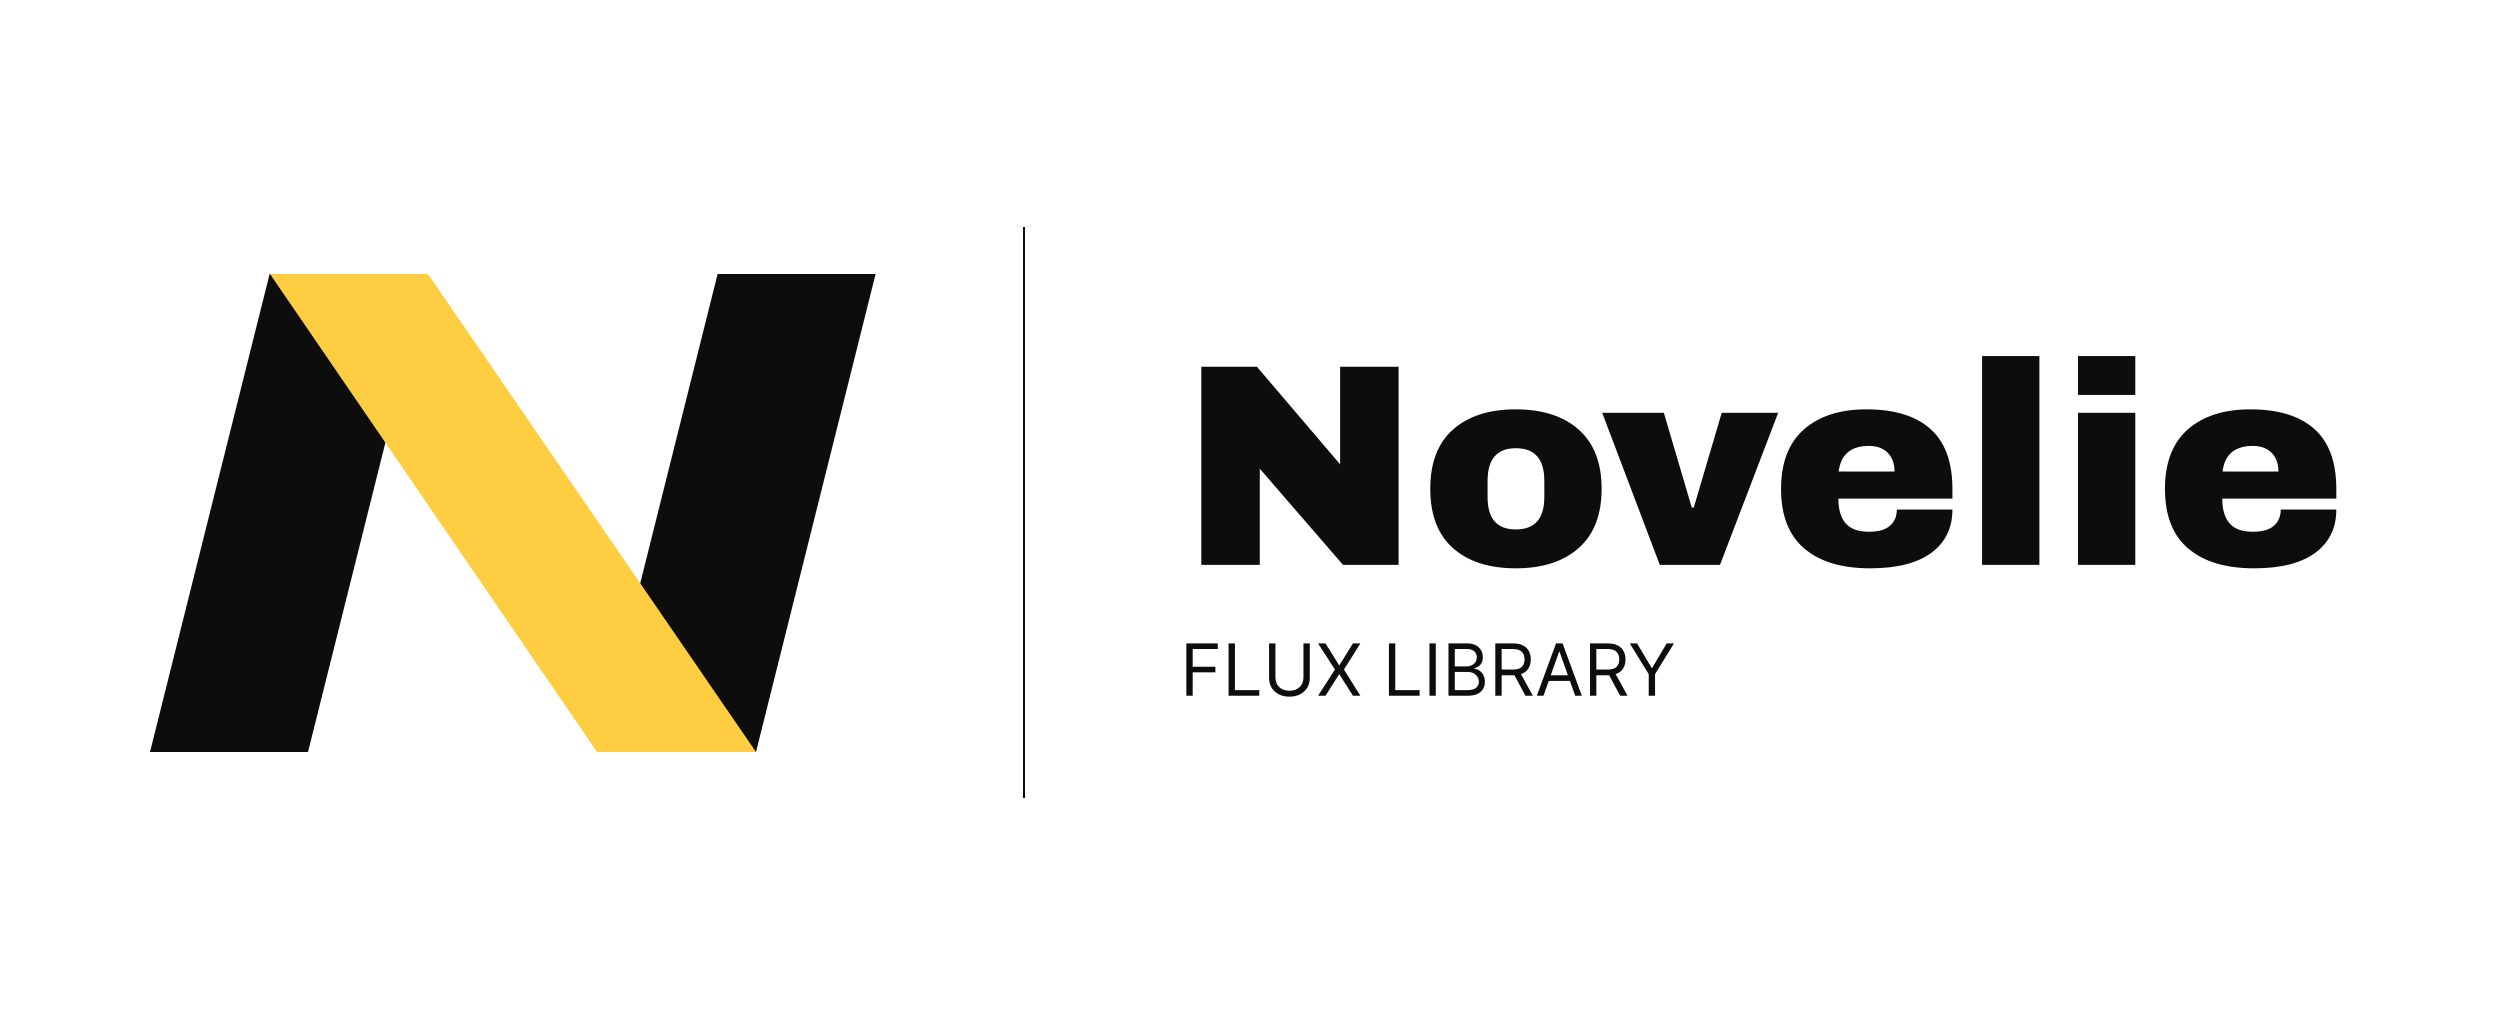
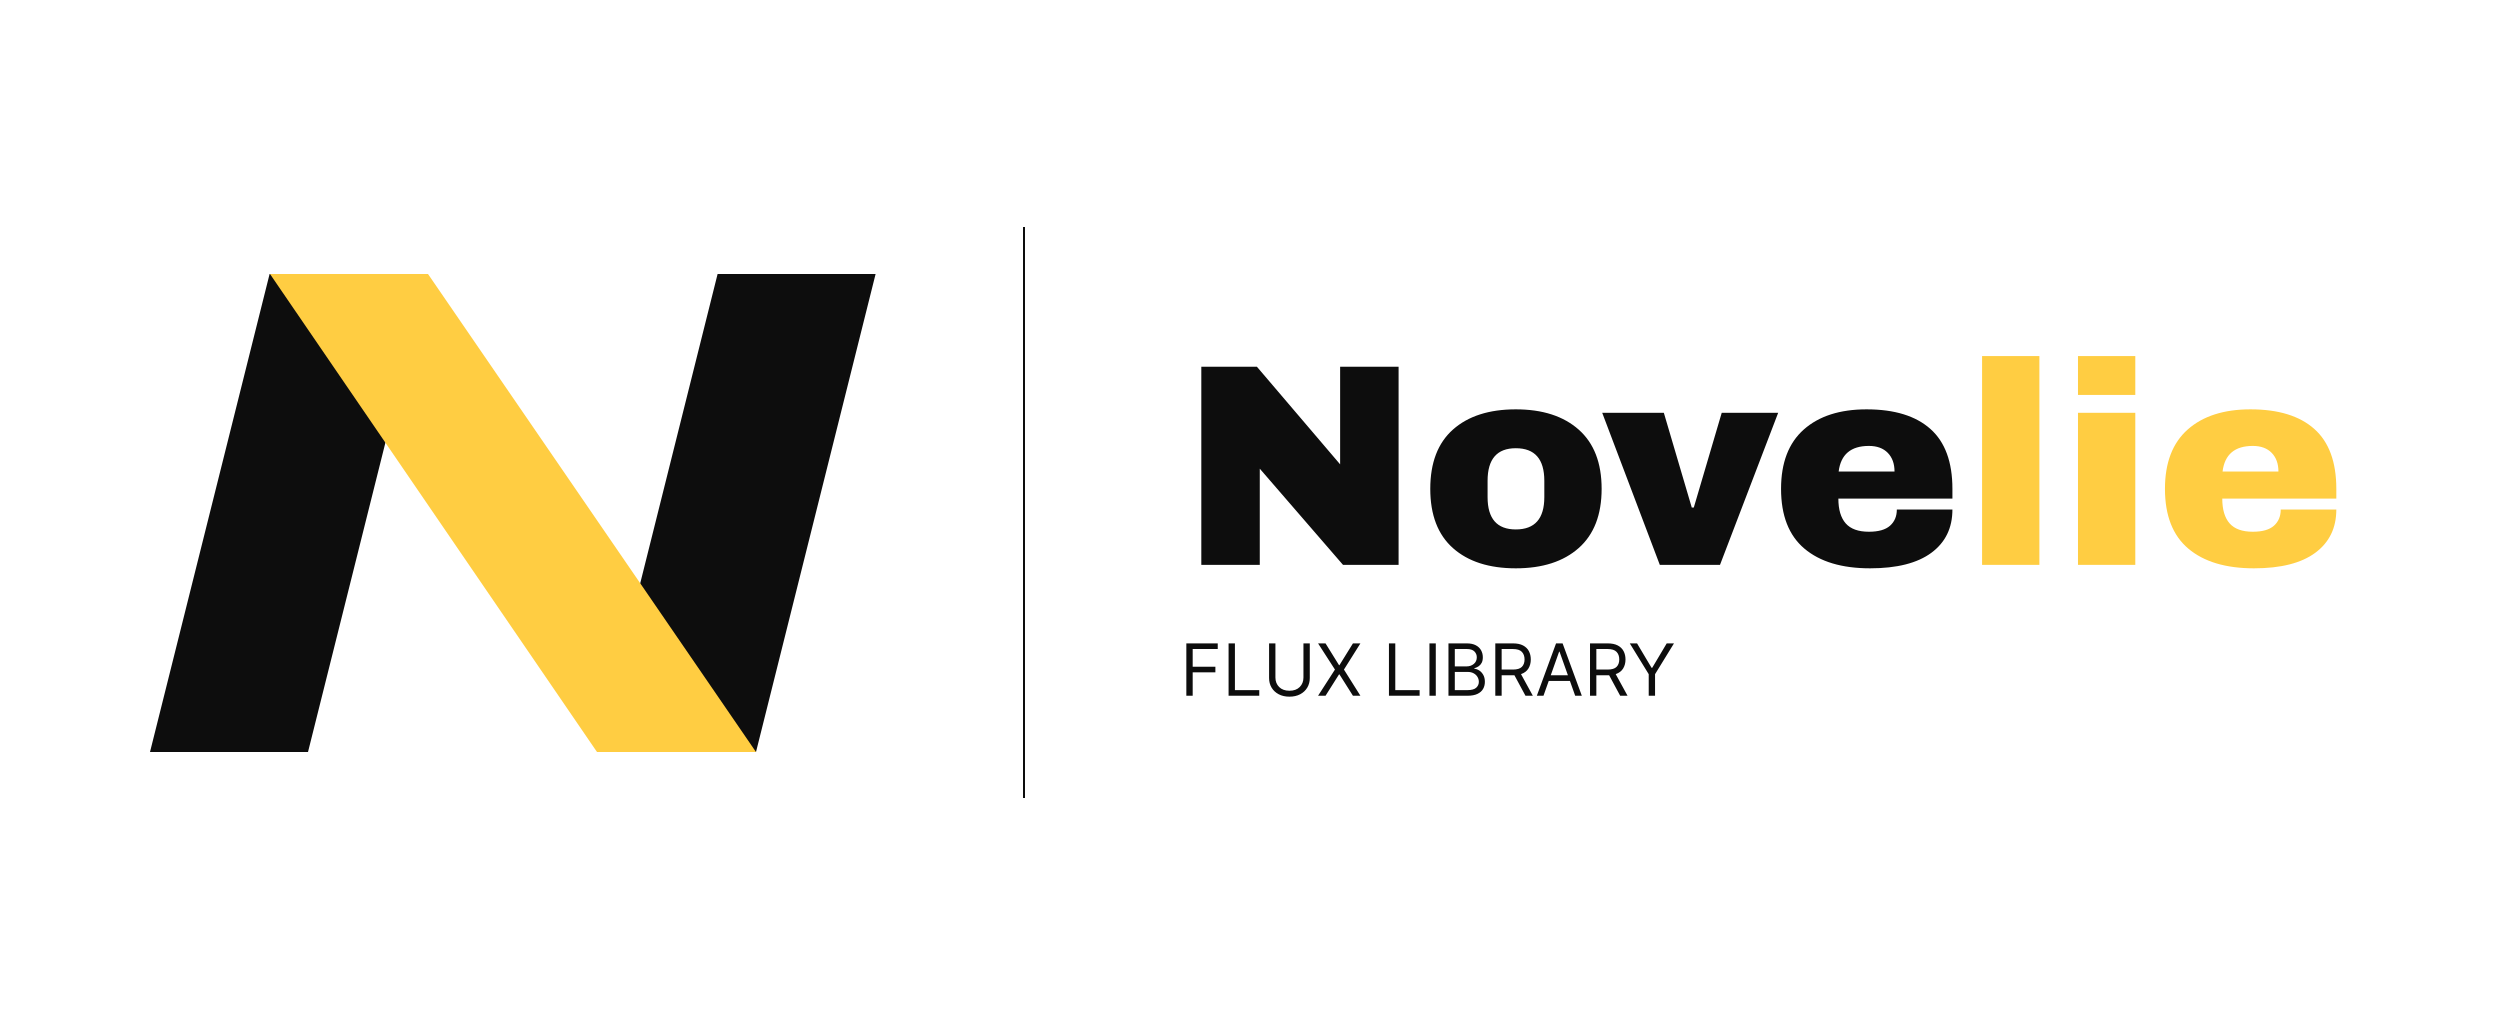
<svg xmlns="http://www.w3.org/2000/svg" width="1250" height="512" viewBox="0 0 1250 512" fill="none">
  <g>
    <rect width="1250" height="512" fill="#FFFFFF000" fill-rule="evenodd" />
    <g>
      <g>
        <rect width="512" height="512" fill="#FFFFFF0000" fill-rule="evenodd" />
        <g transform="translate(75 137)">
          <path d="M59.798 0L138.798 0L79 239L0 239L59.798 0Z" fill="#0D0D0D" fill-rule="evenodd" />
          <path d="M59.798 0L138.798 0L79 239L0 239L59.798 0Z" fill="#0D0D0D" fill-rule="evenodd" transform="translate(224 0)" />
          <path d="M164 0L243 0L79.5 239L0 239L164 0Z" fill="#FFCD42" fill-rule="evenodd" transform="matrix(-1 0 0 1 303 0)" />
        </g>
      </g>
      <g transform="translate(512 114)">
        <g transform="translate(78 42)">
          <g fill="#0D0D0D">
            <path d="M81.504 126.432L39.888 78.336L39.888 126.432L10.656 126.432L10.656 27.36L38.448 27.36L80.064 76.176L80.064 27.36L109.296 27.36L109.296 126.432L81.504 126.432ZM167.904 48.672Q187.92 48.672 199.368 58.824Q210.816 68.976 210.816 88.416Q210.816 107.856 199.368 118.008Q187.92 128.16 167.904 128.16Q147.888 128.16 136.512 118.08Q125.136 108 125.136 88.416Q125.136 68.832 136.512 58.752Q147.888 48.672 167.904 48.672ZM167.904 68.112Q153.792 68.112 153.792 84.384L153.792 92.592Q153.792 108.72 167.904 108.72Q182.16 108.72 182.16 92.592L182.16 84.384Q182.16 68.112 167.904 68.112ZM239.904 126.432L211.104 50.4L241.92 50.4L255.888 97.776L256.896 97.776L270.864 50.4L299.088 50.4L270 126.432L239.904 126.432ZM343.296 48.672Q364.176 48.672 375.192 58.464Q386.208 68.256 386.208 88.416L386.208 93.312L329.184 93.312Q329.184 101.52 332.856 105.696Q336.528 109.872 344.448 109.872Q351.648 109.872 355.032 106.848Q358.416 103.824 358.416 98.784L386.208 98.784Q386.208 112.608 375.696 120.384Q365.184 128.16 345.024 128.16Q323.856 128.16 312.192 118.296Q300.528 108.432 300.528 88.416Q300.528 68.832 311.904 58.752Q323.28 48.672 343.296 48.672ZM344.448 66.96Q330.912 66.96 329.328 79.776L357.264 79.776Q357.264 73.872 353.88 70.416Q350.496 66.96 344.448 66.96Z" />
+           </g>
+           <g fill="#FFCD42">
            <path d="M401.04 126.432L401.04 22.032L429.696 22.032L429.696 126.432L401.04 126.432ZM448.992 41.472L448.992 22.032L477.648 22.032L477.648 41.472L448.992 41.472ZM448.992 126.432L448.992 50.4L477.648 50.4L477.648 126.432L448.992 126.432ZM535.248 48.672Q556.128 48.672 567.144 58.464Q578.16 68.256 578.16 88.416L578.16 93.312L521.136 93.312Q521.136 101.52 524.808 105.696Q528.48 109.872 536.4 109.872Q543.6 109.872 546.984 106.848Q550.368 103.824 550.368 98.784L578.16 98.784Q578.16 112.608 567.648 120.384Q557.136 128.16 536.976 128.16Q515.808 128.16 504.144 118.296Q492.48 108.432 492.48 88.416Q492.48 68.832 503.856 58.752Q515.232 48.672 535.248 48.672ZM536.4 66.96Q522.864 66.96 521.28 79.776L549.216 79.776Q549.216 73.872 545.832 70.416Q542.448 66.96 536.4 66.96Z" />
          </g>
          <path d="M3.17 34.875L3.17 8.693L18.869 8.693L18.869 11.506L6.341 11.506L6.341 20.352L17.693 20.352L17.693 23.165L6.341 23.165L6.341 34.875L3.17 34.875ZM24.29 34.875L24.29 8.693L27.46 8.693L27.46 32.062L39.631 32.062L39.631 34.875L24.29 34.875ZM61.722 8.693L64.892 8.693L64.892 26.028Q64.892 28.713 63.633 30.816Q62.374 32.919 60.085 34.127Q57.797 35.335 54.716 35.335Q51.635 35.335 49.347 34.127Q47.058 32.919 45.799 30.816Q44.54 28.713 44.54 26.028L44.54 8.693L47.71 8.693L47.71 25.773Q47.71 28.649 49.577 30.509Q51.443 32.369 54.716 32.369Q58.001 32.369 59.861 30.509Q61.722 28.649 61.722 25.773L61.722 8.693ZM72.767 8.693L79.517 19.585L79.722 19.585L86.472 8.693L90.204 8.693L81.972 21.784L90.204 34.875L86.472 34.875L79.722 24.188L79.517 24.188L72.767 34.875L69.034 34.875L77.472 21.784L69.034 8.693L72.767 8.693ZM104.472 34.875L104.472 8.693L107.642 8.693L107.642 32.062L119.813 32.062L119.813 34.875L104.472 34.875ZM127.892 8.693L127.892 34.875L124.722 34.875L124.722 8.693L127.892 8.693ZM134.233 34.875L134.233 8.693L143.386 8.693Q146.122 8.693 147.899 9.633Q149.676 10.572 150.545 12.151Q151.415 13.73 151.415 15.648Q151.415 17.335 150.82 18.435Q150.226 19.534 149.261 20.173Q148.295 20.812 147.17 21.119L147.17 21.375Q148.372 21.452 149.587 22.219Q150.801 22.986 151.619 24.418Q152.438 25.849 152.438 27.921Q152.438 29.889 151.543 31.462Q150.648 33.034 148.717 33.955Q146.787 34.875 143.693 34.875L134.233 34.875ZM137.403 32.062L143.693 32.062Q146.8 32.062 148.11 30.854Q149.42 29.646 149.42 27.921Q149.42 26.591 148.743 25.459Q148.065 24.328 146.813 23.644Q145.56 22.96 143.847 22.96L137.403 22.96L137.403 32.062ZM137.403 20.199L143.284 20.199Q145.432 20.199 146.915 18.959Q148.398 17.719 148.398 15.648Q148.398 13.922 147.196 12.714Q145.994 11.506 143.386 11.506L137.403 11.506L137.403 20.199ZM157.653 34.875L157.653 8.693L166.5 8.693Q169.568 8.693 171.537 9.735Q173.506 10.777 174.452 12.592Q175.398 14.408 175.398 16.722Q175.398 19.329 174.202 21.266Q173.007 23.203 170.501 24.06L176.42 34.875L172.739 34.875L167.216 24.635Q166.896 24.648 166.551 24.648L160.824 24.648L160.824 34.875L157.653 34.875ZM160.824 21.784L166.449 21.784Q169.594 21.784 170.936 20.429Q172.278 19.074 172.278 16.722Q172.278 14.357 170.93 12.931Q169.581 11.506 166.398 11.506L160.824 11.506L160.824 21.784ZM181.739 34.875L178.415 34.875L188.028 8.693L191.301 8.693L200.915 34.875L197.591 34.875L194.957 27.46L184.372 27.46L181.739 34.875ZM185.369 24.648L193.96 24.648L189.767 12.835L189.563 12.835L185.369 24.648ZM205.006 34.875L205.006 8.693L213.852 8.693Q216.92 8.693 218.889 9.735Q220.858 10.777 221.804 12.592Q222.75 14.408 222.75 16.722Q222.75 19.329 221.555 21.266Q220.359 23.203 217.854 24.06L223.773 34.875L220.091 34.875L214.568 24.635Q214.249 24.648 213.903 24.648L208.176 24.648L208.176 34.875L205.006 34.875ZM208.176 21.784L213.801 21.784Q216.946 21.784 218.288 20.429Q219.631 19.074 219.631 16.722Q219.631 14.357 218.282 12.931Q216.933 11.506 213.75 11.506L208.176 11.506L208.176 21.784ZM224.898 8.693L228.528 8.693L235.79 20.915L236.097 20.915L243.358 8.693L246.989 8.693L237.528 24.085L237.528 34.875L234.358 34.875L234.358 24.085L224.898 8.693Z" fill="#0D0D0D" transform="translate(0 157)" />
        </g>
        <line x1="0" y1="0" x2="0" y2="284.5" fill="none" stroke-width="1" stroke="#0D0D0D" stroke-linecap="square" />
      </g>
    </g>
  </g>
</svg>
